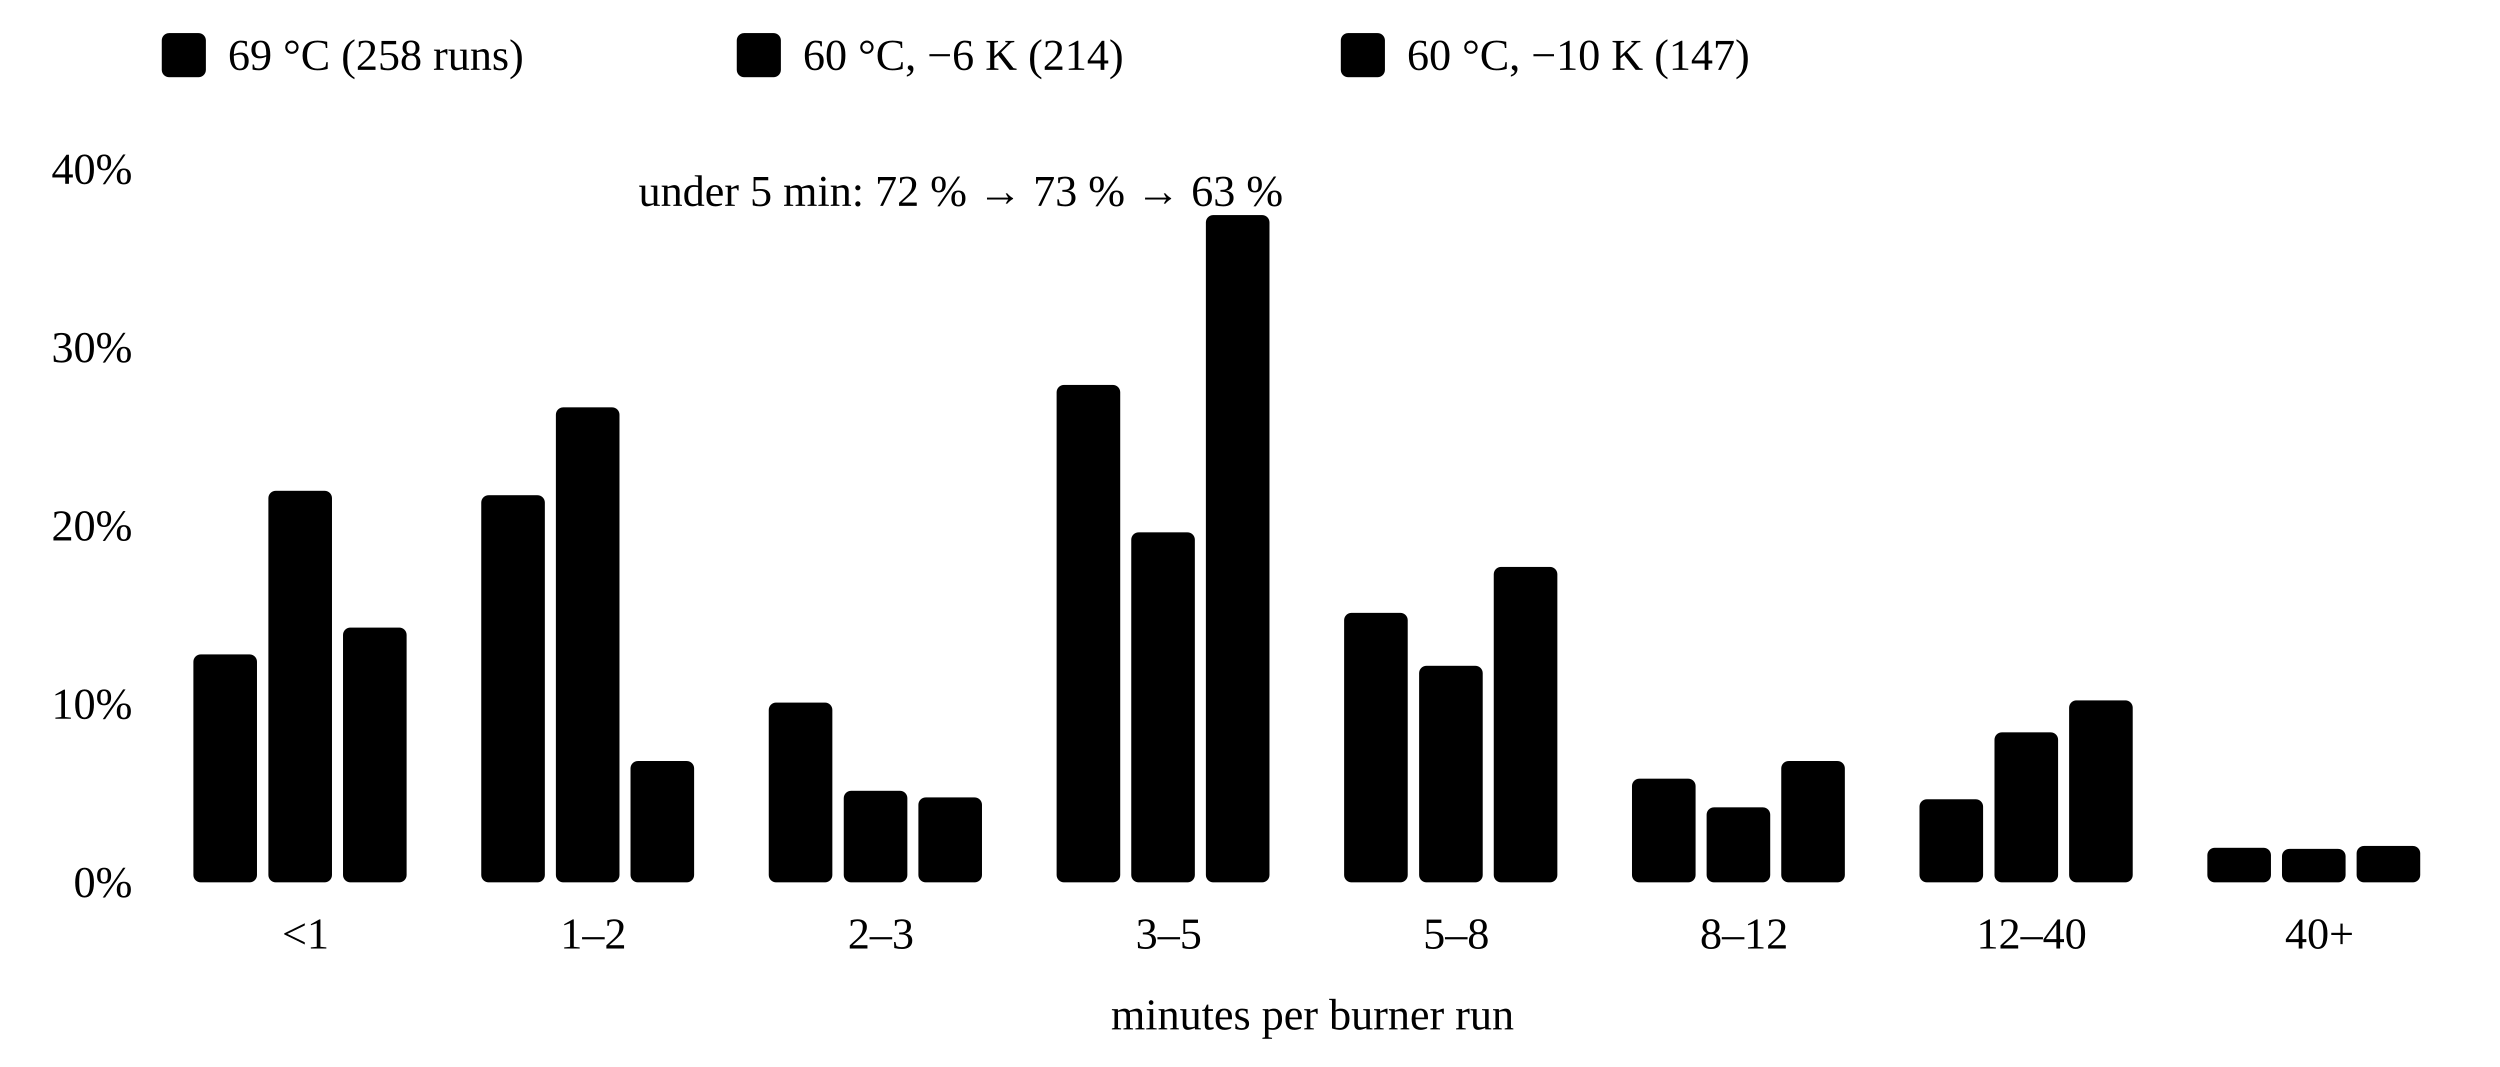
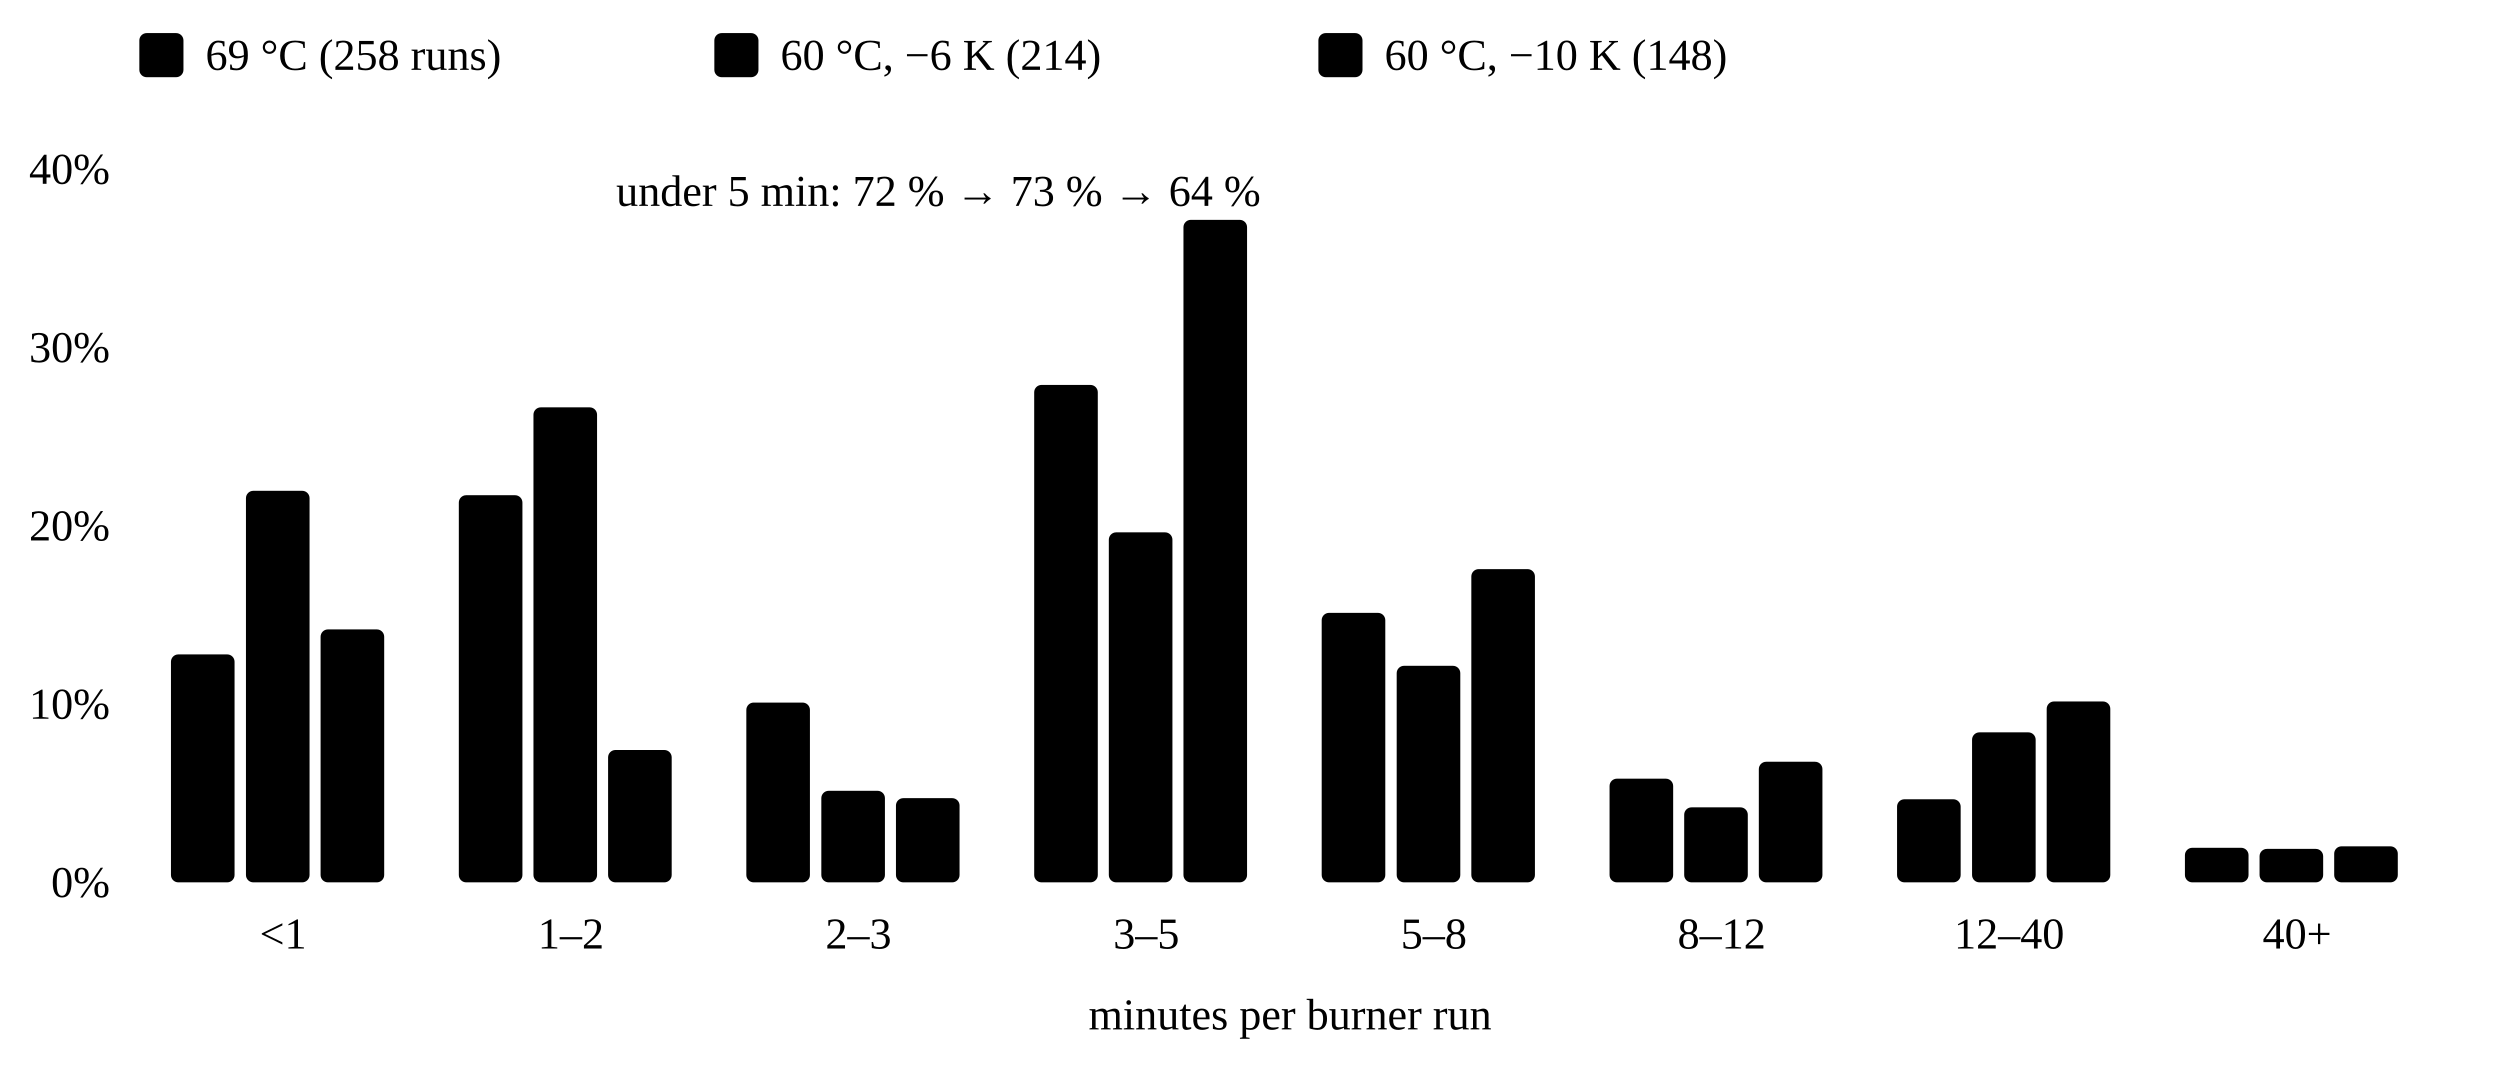
- <svg xmlns="http://www.w3.org/2000/svg" viewBox="0 0 680 290" role="img" aria-labelledby="cycles-t cycles-d">
+ <svg xmlns="http://www.w3.org/2000/svg" viewBox="6.1 0 680 290" role="img" aria-labelledby="cycles-t cycles-d">
  <rect x="44.0" y="9.0" width="12.0" height="12.0" rx="2" class="s-before solid" />
  <text x="62.0" y="19.0" text-anchor="start" class="label">69 °C (258 runs)</text>
  <rect x="200.4" y="9.0" width="12.0" height="12.0" rx="2" class="s-after solid" />
  <text x="218.4" y="19.0" text-anchor="start" class="label">60 °C, −6 K (214)</text>
  <rect x="364.7" y="9.0" width="12.0" height="12.0" rx="2" class="s-after2 solid" />
-   <text x="382.7" y="19.0" text-anchor="start" class="label">60 °C, −10 K (147)</text>
+   <text x="382.7" y="19.0" text-anchor="start" class="label">60 °C, −10 K (148)</text>
  <line x1="44.0" y1="240.0" x2="670.0" y2="240.0" class="grid" />
  <text x="36.0" y="244.0" text-anchor="end" class="tick">0%</text>
  <line x1="44.0" y1="191.5" x2="670.0" y2="191.5" class="grid" />
  <text x="36.0" y="195.5" text-anchor="end" class="tick">10%</text>
  <line x1="44.0" y1="143.0" x2="670.0" y2="143.0" class="grid" />
  <text x="36.0" y="147.0" text-anchor="end" class="tick">20%</text>
  <line x1="44.0" y1="94.5" x2="670.0" y2="94.5" class="grid" />
  <text x="36.0" y="98.5" text-anchor="end" class="tick">30%</text>
  <line x1="44.0" y1="46.0" x2="670.0" y2="46.0" class="grid" />
  <text x="36.0" y="50.0" text-anchor="end" class="tick">40%</text>
  <rect x="52.6" y="178.0" width="17.3" height="62.0" rx="2" class="s-before solid" />
  <rect x="73.0" y="133.5" width="17.3" height="106.5" rx="2" class="s-after solid" />
-   <rect x="93.3" y="170.7" width="17.3" height="69.3" rx="2" class="s-after2 solid" />
+   <rect x="93.3" y="171.2" width="17.3" height="68.8" rx="2" class="s-after2 solid" />
  <text x="83.1" y="258.0" text-anchor="middle" class="tick">&lt;1</text>
  <rect x="130.9" y="134.7" width="17.3" height="105.3" rx="2" class="s-before solid" />
  <rect x="151.2" y="110.8" width="17.3" height="129.2" rx="2" class="s-after solid" />
-   <rect x="171.5" y="207.0" width="17.3" height="33.0" rx="2" class="s-after2 solid" />
+   <rect x="171.5" y="204.0" width="17.3" height="36.0" rx="2" class="s-after2 solid" />
  <text x="161.4" y="258.0" text-anchor="middle" class="tick">1–2</text>
  <rect x="209.1" y="191.1" width="17.3" height="48.9" rx="2" class="s-before solid" />
  <rect x="229.5" y="215.1" width="17.3" height="24.9" rx="2" class="s-after solid" />
-   <rect x="249.8" y="216.9" width="17.3" height="23.1" rx="2" class="s-after2 solid" />
+   <rect x="249.8" y="217.1" width="17.3" height="22.9" rx="2" class="s-after2 solid" />
  <text x="239.6" y="258.0" text-anchor="middle" class="tick">2–3</text>
  <rect x="287.4" y="104.7" width="17.3" height="135.3" rx="2" class="s-before solid" />
  <rect x="307.7" y="144.8" width="17.3" height="95.2" rx="2" class="s-after solid" />
-   <rect x="328.0" y="58.5" width="17.3" height="181.5" rx="2" class="s-after2 solid" />
+   <rect x="328.0" y="59.8" width="17.3" height="180.2" rx="2" class="s-after2 solid" />
  <text x="317.9" y="258.0" text-anchor="middle" class="tick">3–5</text>
  <rect x="365.6" y="166.7" width="17.3" height="73.3" rx="2" class="s-before solid" />
  <rect x="386.0" y="181.1" width="17.3" height="58.9" rx="2" class="s-after solid" />
-   <rect x="406.3" y="154.2" width="17.3" height="85.8" rx="2" class="s-after2 solid" />
+   <rect x="406.3" y="154.8" width="17.3" height="85.2" rx="2" class="s-after2 solid" />
  <text x="396.1" y="258.0" text-anchor="middle" class="tick">5–8</text>
  <rect x="443.9" y="211.8" width="17.3" height="28.2" rx="2" class="s-before solid" />
  <rect x="464.2" y="219.6" width="17.3" height="20.4" rx="2" class="s-after solid" />
-   <rect x="484.5" y="207.0" width="17.3" height="33.0" rx="2" class="s-after2 solid" />
+   <rect x="484.5" y="207.2" width="17.3" height="32.8" rx="2" class="s-after2 solid" />
  <text x="474.4" y="258.0" text-anchor="middle" class="tick">8–12</text>
  <rect x="522.1" y="217.4" width="17.3" height="22.6" rx="2" class="s-before solid" />
  <rect x="542.5" y="199.2" width="17.3" height="40.8" rx="2" class="s-after solid" />
-   <rect x="562.8" y="190.5" width="17.3" height="49.5" rx="2" class="s-after2 solid" />
+   <rect x="562.8" y="190.8" width="17.3" height="49.2" rx="2" class="s-after2 solid" />
  <text x="552.6" y="258.0" text-anchor="middle" class="tick">12–40</text>
  <rect x="600.4" y="230.6" width="17.3" height="9.4" rx="2" class="s-before solid" />
  <rect x="620.7" y="230.9" width="17.3" height="9.1" rx="2" class="s-after solid" />
-   <rect x="641.0" y="230.1" width="17.3" height="9.9" rx="2" class="s-after2 solid" />
+   <rect x="641.0" y="230.2" width="17.3" height="9.8" rx="2" class="s-after2 solid" />
  <text x="630.9" y="258.0" text-anchor="middle" class="tick">40+</text>
  <text x="357.0" y="280.0" text-anchor="middle" class="note">minutes per burner run</text>
  <line x1="357.0" y1="42.0" x2="357.0" y2="240.0" class="target" />
-   <text x="349.0" y="56.0" text-anchor="end" class="label strong">under 5 min: 72 % → 73 % → 63 %</text>
+   <text x="349.0" y="56.0" text-anchor="end" class="label strong">under 5 min: 72 % → 73 % → 64 %</text>
</svg>
